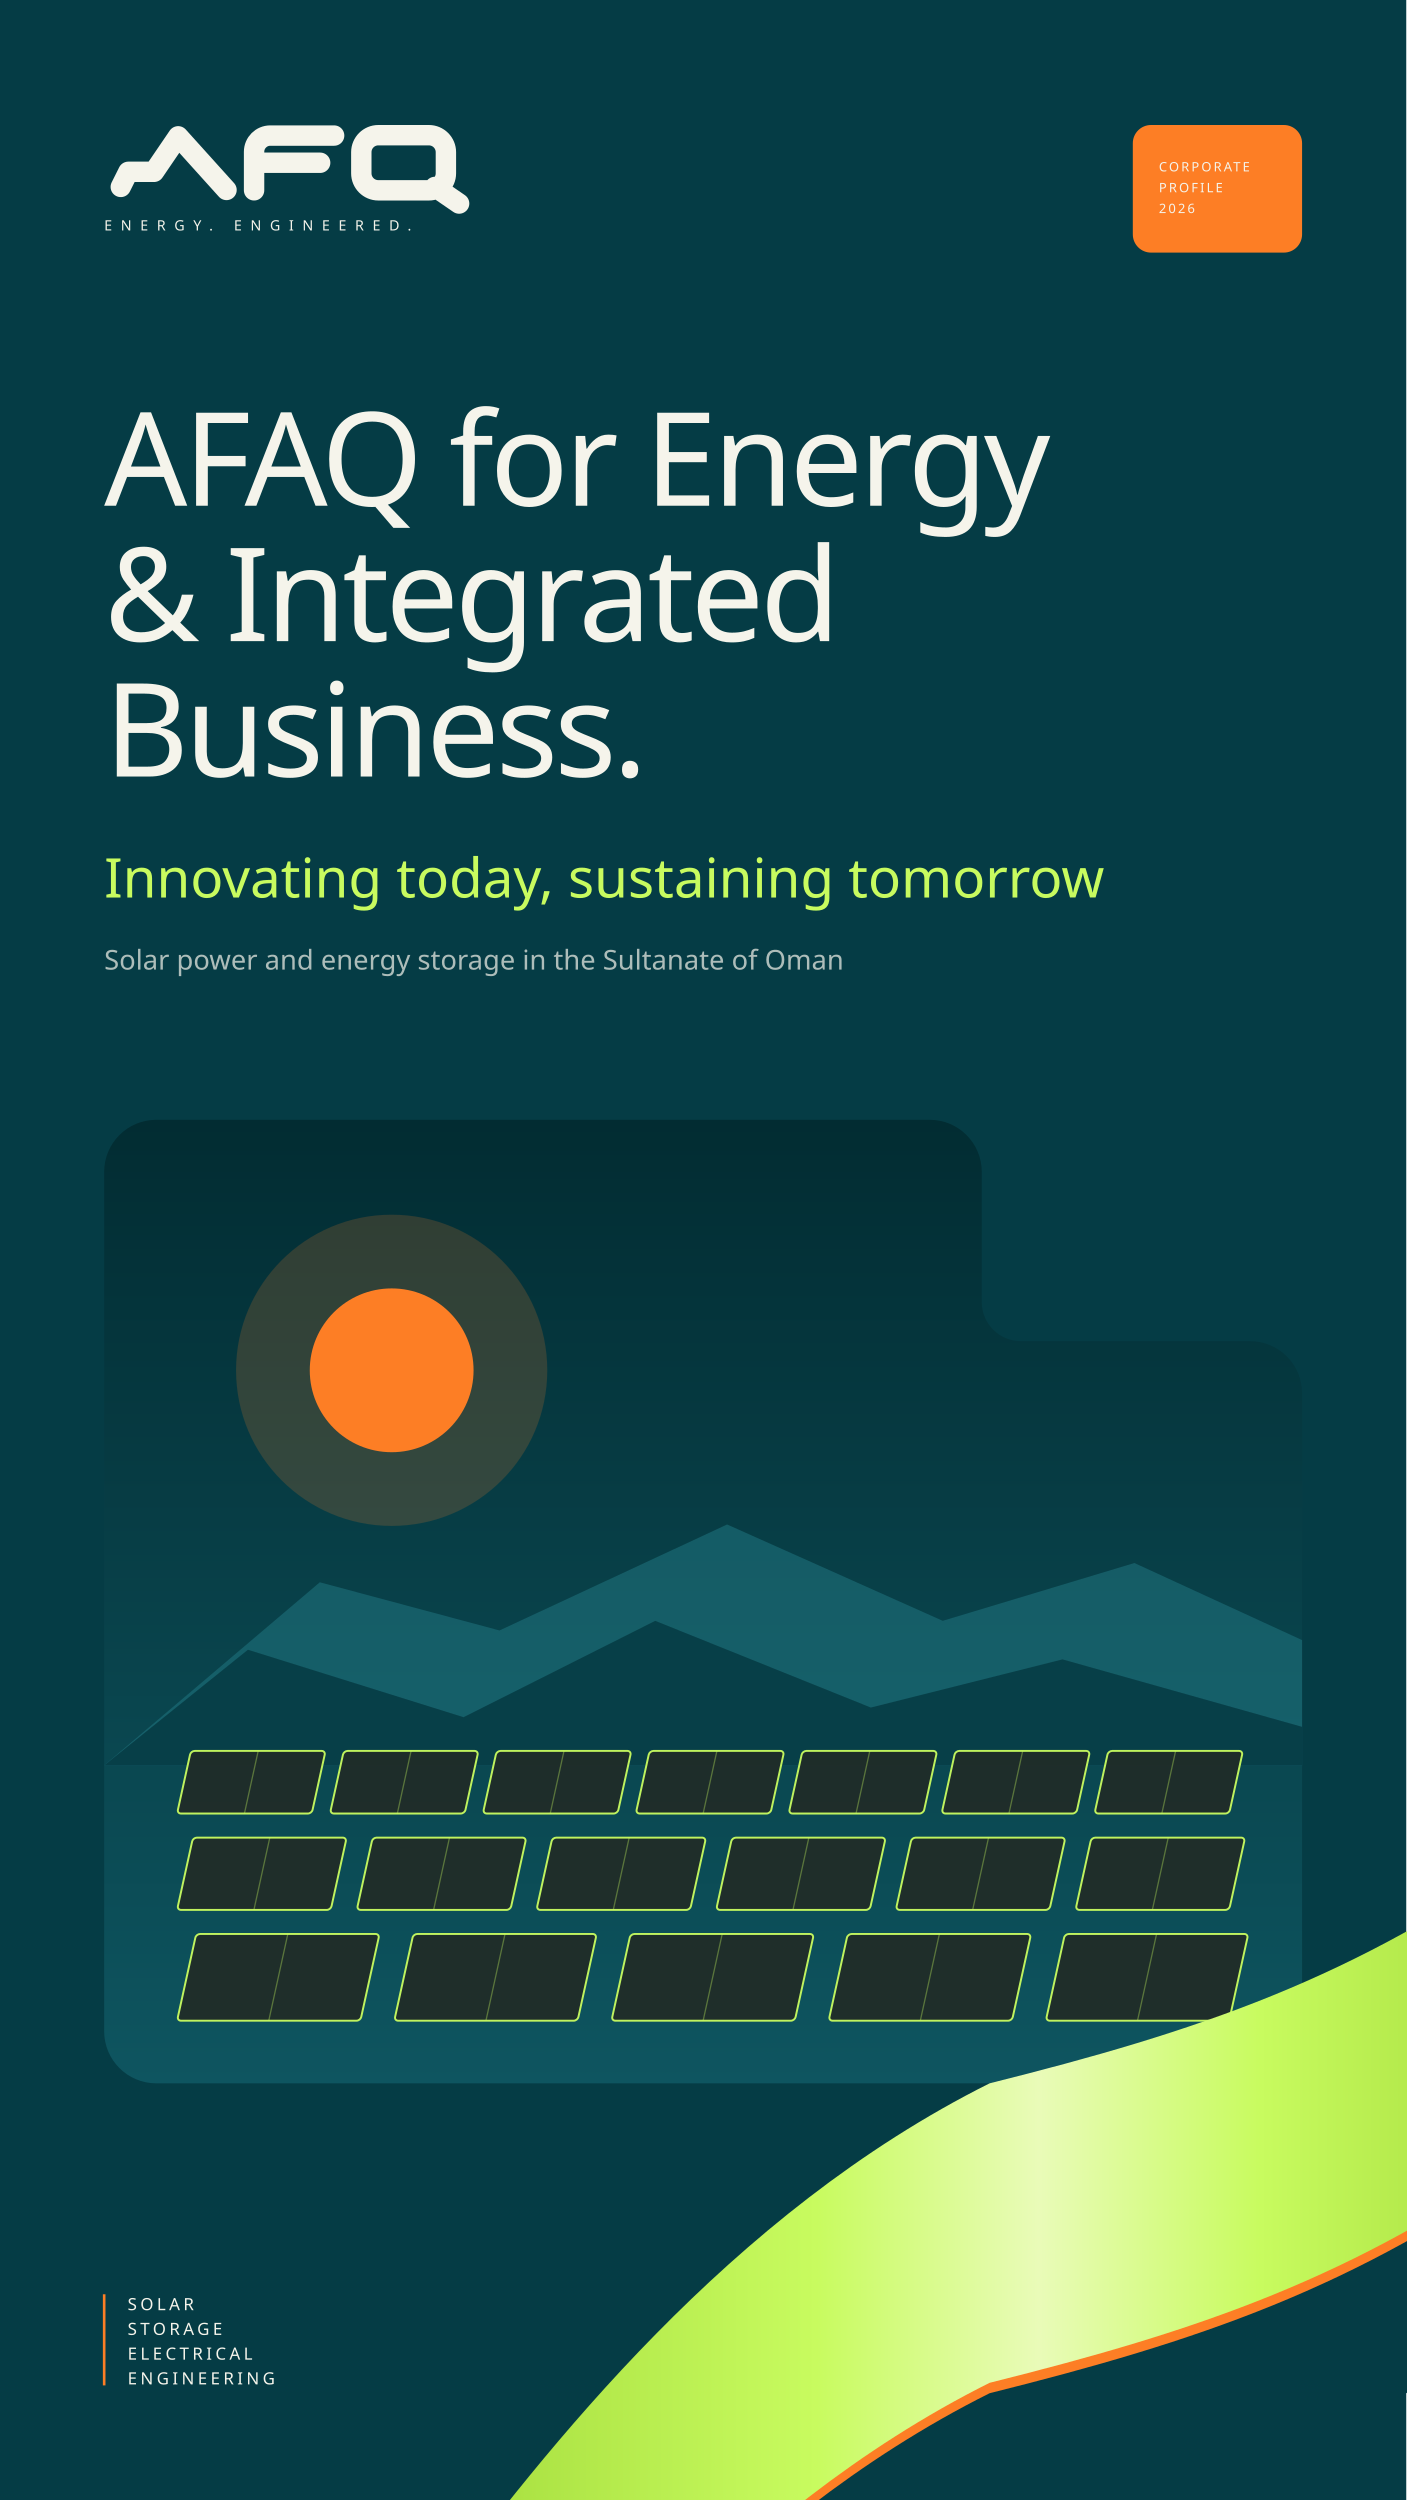
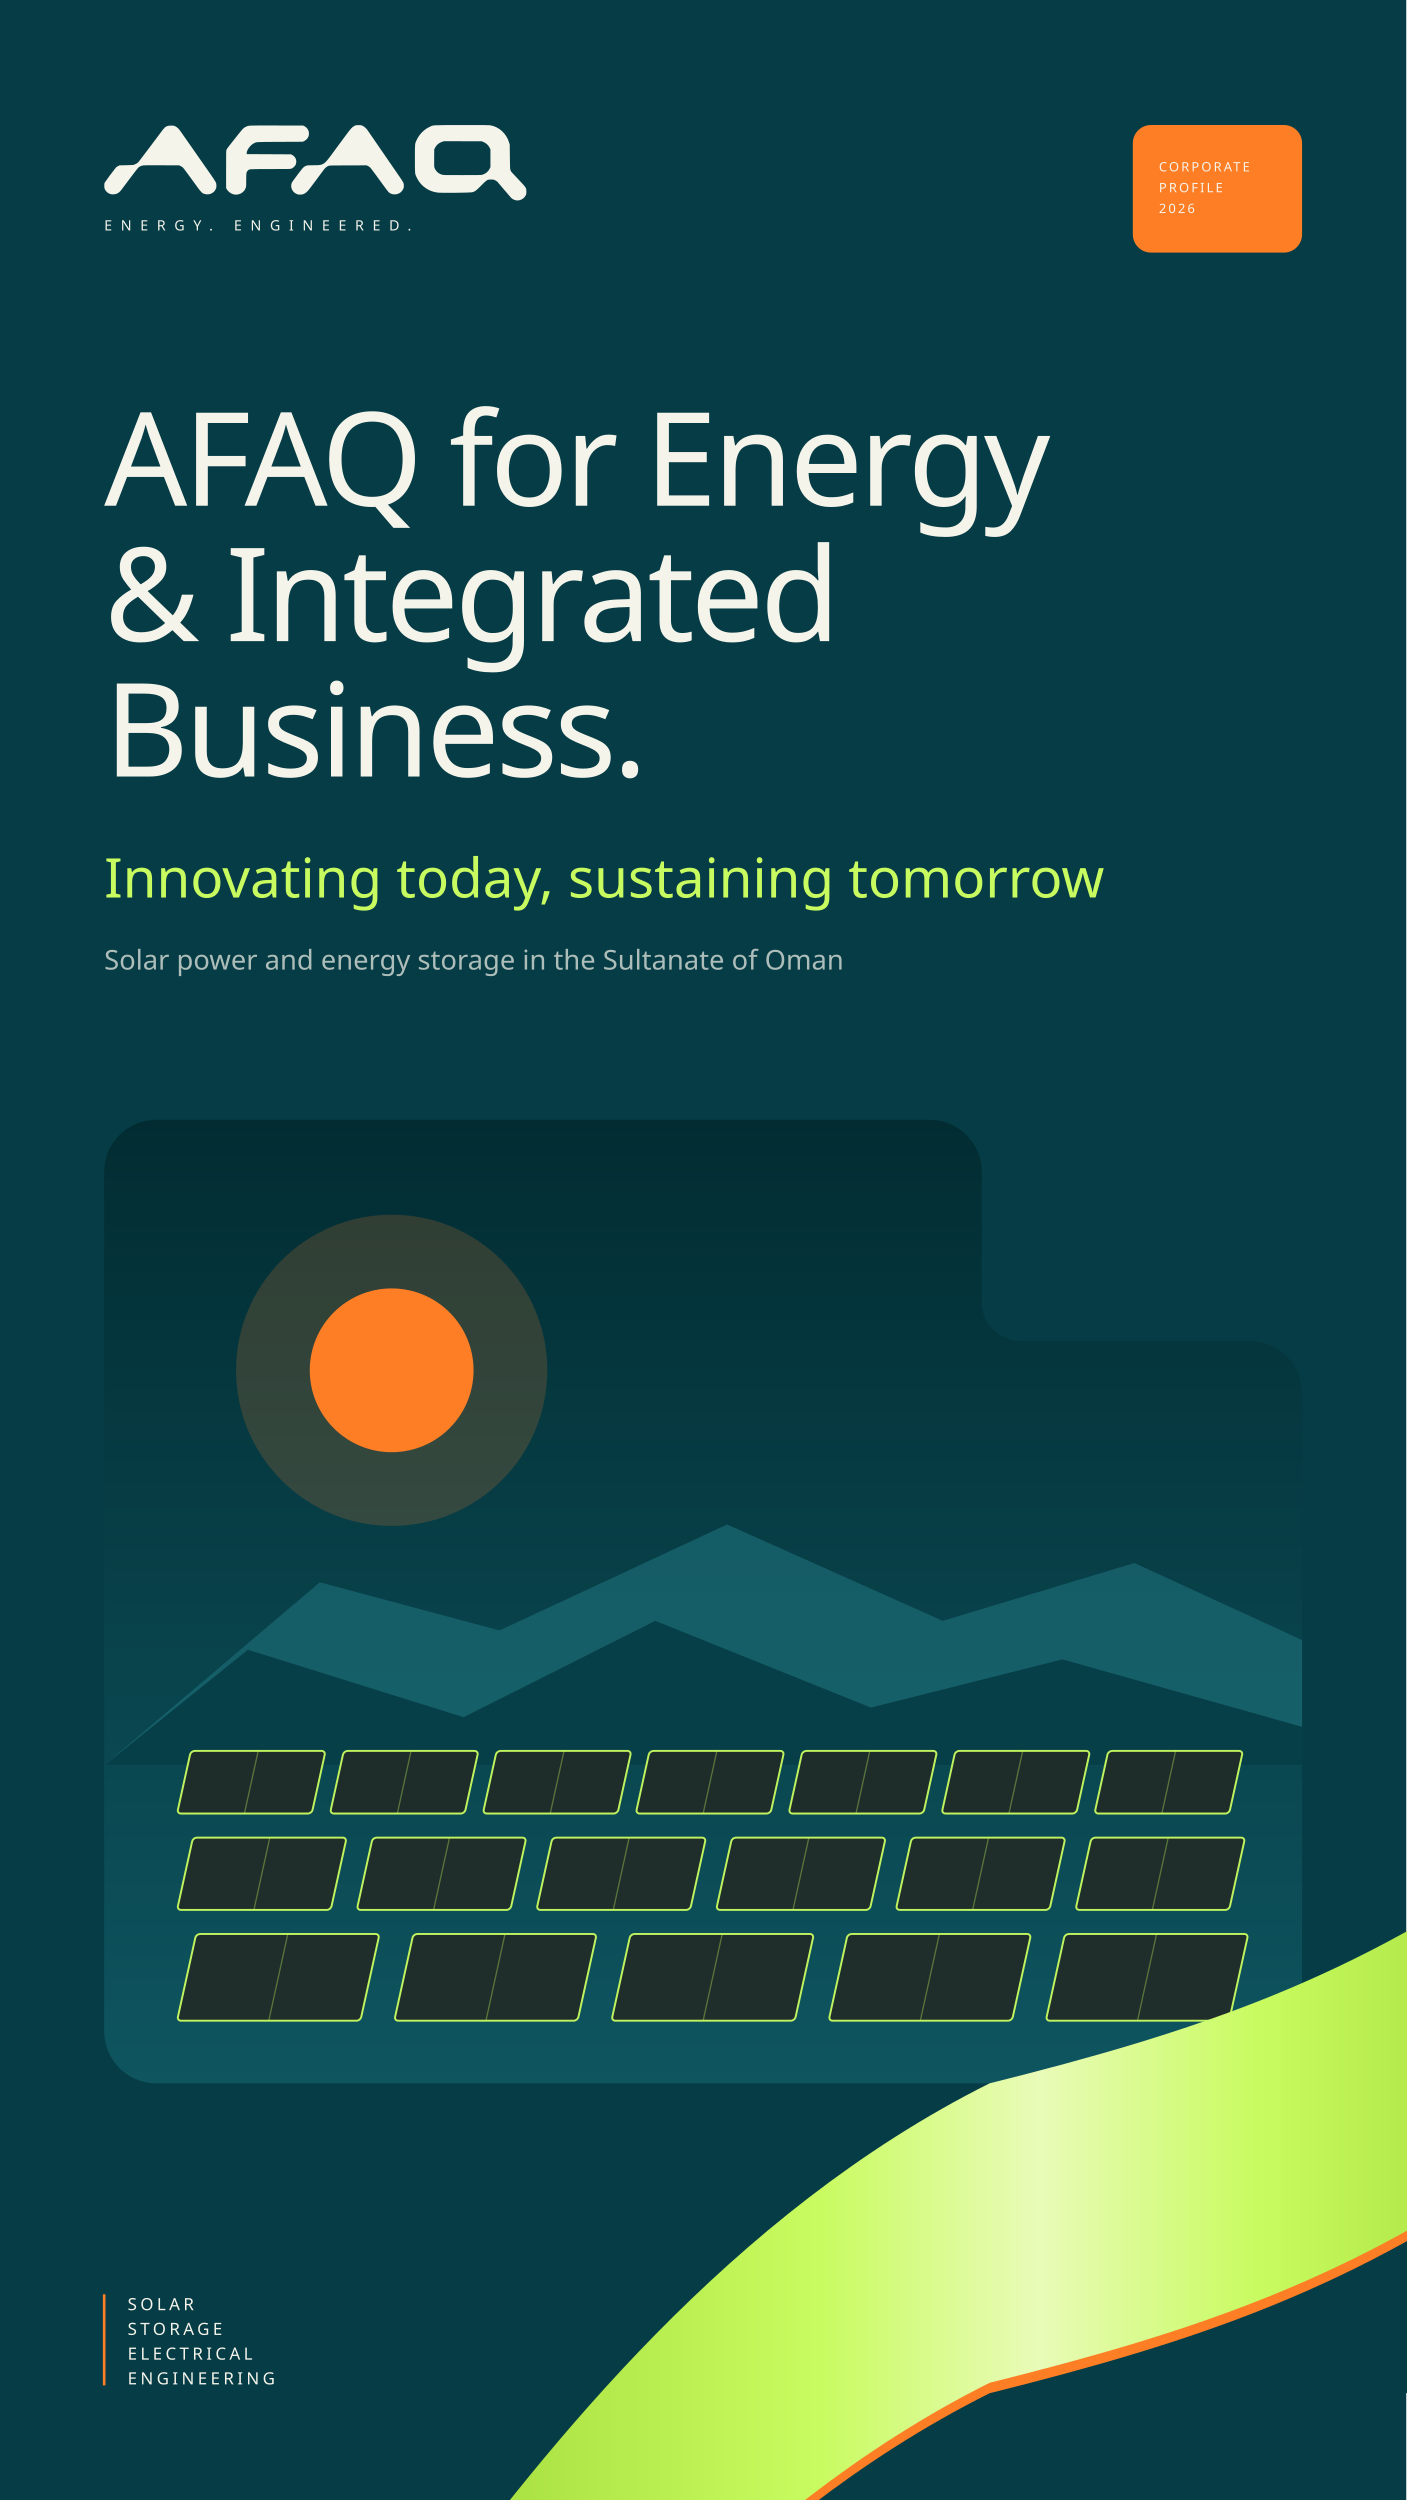
<svg xmlns="http://www.w3.org/2000/svg" width="1080" height="1920" viewBox="0 0 1080 1920">
  <defs>
    <linearGradient id="grad-1" gradientUnits="userSpaceOnUse" x1="0" y1="860" x2="0" y2="1600">
      <stop offset="0" stop-color="#022C32" stop-opacity="1" />
      <stop offset="1" stop-color="#0E5560" stop-opacity="1" />
    </linearGradient>
    <linearGradient id="grad-2" gradientUnits="userSpaceOnUse" x1="330" y1="0" x2="1180" y2="0">
      <stop offset="0" stop-color="#A4DC3C" stop-opacity="1" />
      <stop offset="0.35" stop-color="#C8FB5F" stop-opacity="1" />
      <stop offset="0.55" stop-color="#E9FBB8" stop-opacity="1" />
      <stop offset="0.75" stop-color="#C8FB5F" stop-opacity="1" />
      <stop offset="1" stop-color="#A4DC3C" stop-opacity="1" />
    </linearGradient>
  </defs>
  <rect id="Background" x="0" y="0" width="1080" height="1920" fill="#053C45" />
  <g id="Logo-Lockup">
-     <g id="Wordmark-AFQ">
-       <path id="Letter-A" d="M 92.76 143.56 L 98.56 131.96 L 118.28 131.96 L 136.84 104.7 L 173.96 145.88" fill="none" stroke="#F5F4EB" stroke-width="15.66" stroke-linecap="round" stroke-linejoin="round" />
-       <path id="Letter-F" d="M 195.13 146.17 L 195.13 116.59 C 195.13 109.69 200.7 104.12 207.6 104.12 L 256.61 104.12 M 195.13 125 L 245.88 125" fill="none" stroke="#F5F4EB" stroke-width="15.66" stroke-linecap="round" stroke-linejoin="round" />
-       <path id="Letter-Q" d="M 277.49 116.88 C 277.49 109.67 283.33 103.83 290.54 103.83 L 329.4 103.83 C 336.61 103.83 342.45 109.67 342.45 116.88 L 342.45 133.12 C 342.45 140.33 336.61 146.17 329.4 146.17 L 290.54 146.17 C 283.33 146.17 277.49 140.33 277.49 133.12 Z M 334.04 143.56 L 352.6 156.32" fill="none" stroke="#F5F4EB" stroke-width="15.66" stroke-linecap="round" stroke-linejoin="round" />
+     <g id="Wordmark-AFAQ">
+       <path id="Letters-AFAQ" d="M 396.2 153.82 C 394.97 153.62 393.59 152.91 392.59 151.98 C 392.1 151.53 389.6 148.63 387.04 145.54 C 384.48 142.46 382.14 139.71 381.85 139.44 C 381.55 139.18 380.8 138.71 380.18 138.41 C 379.13 137.89 378.95 137.86 377.16 137.87 C 374.22 137.87 374.02 137.99 369.48 142.58 C 365.51 146.6 364.86 147.07 362.54 147.68 C 361.25 148.02 339.83 148.26 336.83 147.98 C 333.06 147.61 330.1 146.59 327.11 144.6 C 324.08 142.58 321.8 139.98 320.2 136.67 C 318.57 133.32 318.65 134.02 318.65 121.89 C 318.65 109.93 318.6 110.45 320.01 107.47 C 322.05 103.17 325.55 99.57 329.69 97.55 C 332.92 95.98 330.82 96.11 354.03 96.04 C 368.92 95.99 375 96.03 376.13 96.18 C 382.92 97.05 388.99 102.49 391 109.49 L 391.47 111.1 L 391.58 120.34 C 391.67 128.39 391.72 129.68 391.98 130.44 C 392.49 131.94 392 131.35 398.82 138.51 C 404.09 144.03 404.26 144.31 404.26 147.16 C 404.26 148.98 404.23 149.14 403.72 150.12 C 402.74 152 400.81 153.43 398.75 153.81 C 397.62 154.02 397.38 154.02 396.2 153.82 Z M 179.3 149.25 C 177.2 148.68 175.14 147.11 174.15 145.33 L 173.65 144.42 L 173.65 130.09 C 173.65 116.33 173.66 115.72 173.98 114.98 C 174.36 114.09 174.8 113.5 178.9 108.34 C 187.14 97.96 186.67 98.48 188.66 97.47 C 191.04 96.28 189.76 96.33 212.41 96.38 L 232.85 96.43 L 233.7 96.86 C 235.04 97.55 235.97 98.48 236.64 99.83 C 237.2 100.94 237.26 101.19 237.26 102.48 C 237.26 103.54 237.16 104.17 236.88 104.9 C 236.35 106.28 234.99 107.72 233.59 108.36 L 232.51 108.86 L 214.9 108.95 C 195.39 109.05 197.1 108.94 194.74 110.19 C 192.12 111.59 189.32 115.56 189.48 117.65 L 189.53 118.35 L 206.53 118.44 L 223.53 118.53 L 224.44 119.03 C 226.54 120.19 227.69 122.19 227.54 124.4 C 227.5 125.06 227.3 125.96 227.11 126.41 C 226.58 127.61 225.11 129.01 223.91 129.46 C 222.92 129.83 222.85 129.83 207.91 129.83 C 197.5 129.83 192.63 129.89 192.01 130.03 C 191.3 130.18 190.94 130.39 190.29 131.03 C 189.17 132.15 189.1 132.64 189.1 138.37 C 189.1 142.62 189.06 143.2 188.74 144.22 C 187.59 147.97 183.21 150.3 179.3 149.25 Z M 228.15 149.1 C 224.9 147.87 223.09 144.67 223.78 141.37 C 224.02 140.19 224.55 139.4 229.14 133.35 C 231.75 129.91 232.74 128.74 233.52 128.17 C 235.1 127 235.64 126.9 240.54 126.9 C 245.23 126.9 246.32 126.77 247.92 126.01 C 249.53 125.24 250.78 123.95 253.63 120.11 C 257.85 114.41 261.73 109.15 265.44 104.11 C 269.37 98.76 270.5 97.52 272.23 96.67 C 273.37 96.11 273.49 96.09 275.4 96.09 C 277.32 96.09 277.44 96.11 278.6 96.68 C 279.87 97.3 281.48 98.76 282.33 100.06 C 282.71 100.62 289.07 109.89 292.58 114.99 C 293.07 115.7 295.91 119.82 298.88 124.14 C 301.86 128.46 305.42 133.62 306.79 135.62 C 309.95 140.19 310.18 140.67 310.18 142.61 C 310.17 143.88 310.1 144.23 309.65 145.2 C 308.74 147.14 307.07 148.54 305.02 149.07 C 302.62 149.69 300.15 149.15 298.48 147.63 C 298.2 147.38 297.08 145.94 295.98 144.42 C 294.88 142.9 293.58 141.11 293.09 140.45 C 292.6 139.78 290.56 136.98 288.55 134.21 C 286.54 131.45 284.58 128.89 284.19 128.54 C 283.79 128.18 283.04 127.69 282.5 127.44 L 281.53 126.99 L 267.35 127.02 C 253.83 127.06 253.12 127.08 252.29 127.39 C 250.92 127.92 249.79 128.86 248.51 130.58 C 246.83 132.83 240.98 140.69 238.86 143.56 C 236.47 146.77 235.26 147.99 233.66 148.78 C 232.52 149.35 232.22 149.42 230.81 149.46 C 229.48 149.5 229.06 149.45 228.15 149.1 Z M 85.09 149.11 C 83.07 148.59 81.4 147.23 80.55 145.4 C 80.14 144.54 80.09 144.2 80.09 142.69 C 80.09 141.56 80.17 140.76 80.34 140.36 C 80.61 139.73 88.1 129.65 89.04 128.66 C 89.34 128.34 90.08 127.84 90.7 127.54 L 91.82 126.99 L 97 126.88 C 101.72 126.79 102.27 126.75 103.2 126.41 C 104.43 125.96 105.62 125.22 106.34 124.45 C 106.64 124.14 110.72 118.75 115.42 112.49 C 120.11 106.22 124.44 100.45 125.04 99.66 C 126.93 97.15 128.31 96.46 131.44 96.44 C 133.31 96.43 133.49 96.46 134.55 96.97 C 136.06 97.69 137.15 98.72 138.66 100.85 C 140.21 103.05 144.05 108.55 149.39 116.2 C 151.61 119.38 154.48 123.49 155.77 125.35 C 157.07 127.2 159.75 131.03 161.73 133.87 C 163.79 136.82 165.52 139.48 165.77 140.09 C 166.11 140.92 166.21 141.45 166.21 142.61 C 166.22 143.9 166.16 144.21 165.69 145.2 C 165 146.64 164.4 147.35 163.15 148.15 C 161.7 149.09 159.94 149.46 158.23 149.19 C 155.57 148.78 154.88 148.21 151.76 143.91 C 150.52 142.2 149.29 140.52 149.04 140.19 C 148.79 139.86 146.92 137.3 144.89 134.49 C 142.87 131.69 140.9 129.1 140.51 128.73 C 140.13 128.36 139.31 127.82 138.69 127.52 L 137.57 126.99 L 124.07 126.94 C 112.46 126.89 110.41 126.92 109.44 127.15 C 108.01 127.48 107.1 127.94 106.14 128.83 C 105.72 129.21 102.83 132.95 99.72 137.13 C 96.61 141.31 93.62 145.3 93.07 146 C 91.93 147.45 90.84 148.32 89.51 148.83 C 88.34 149.27 86.24 149.41 85.09 149.11 Z M 370.32 134.24 C 372.79 133.58 374.91 131.89 376 129.69 L 376.65 128.38 L 376.65 121.56 L 376.65 114.73 L 376.16 113.7 C 375.12 111.47 373.31 109.81 370.92 108.9 L 369.91 108.51 L 355.5 108.47 L 341.09 108.42 L 339.68 108.85 C 337.18 109.63 335.16 111.32 334.06 113.57 L 333.49 114.72 L 333.44 121.33 C 333.4 127.02 333.43 128.06 333.67 128.76 C 334.52 131.29 336.65 133.32 339.27 134.09 C 340.56 134.48 340.6 134.48 354.98 134.48 C 366.95 134.49 369.55 134.45 370.32 134.24 Z" fill="#F5F4EB" />
    </g>
    <text id="Tagline" x="80" y="177" font-family="Inter-Medium" font-size="11" font-weight="500" fill="#F5F4EB" letter-spacing="6.6">ENERGY. ENGINEERED.</text>
  </g>
  <g id="Profile-Tab">
    <rect id="Profile-Tab-Shape" x="870" y="96" width="130" height="98" rx="14" fill="#FD7E25" />
    <g id="Profile-Tab-Text">
      <text id="Profile-Tab-Text-line" x="890" y="131.64" font-family="Inter-Medium" font-size="10" font-weight="500" fill="#F5F4EB" letter-spacing="1.6">CORPORATE</text>
      <text id="Profile-Tab-Text-line-2" x="890" y="147.64" font-family="Inter-Medium" font-size="10" font-weight="500" fill="#F5F4EB" letter-spacing="1.6">PROFILE</text>
      <text id="Profile-Tab-Text-line-3" x="890" y="163.64" font-family="Inter-Medium" font-size="10" font-weight="500" fill="#F5F4EB" letter-spacing="1.6">2026</text>
    </g>
  </g>
  <g id="Headline">
    <text id="Headline-line" x="80" y="388.38" font-family="Inter-Light" font-size="100" font-weight="300" fill="#F5F4EB" letter-spacing="-3">AFAQ for Energy</text>
    <text id="Headline-line-2" x="80" y="492.38" font-family="Inter-Light" font-size="100" font-weight="300" fill="#F5F4EB" letter-spacing="-3">&amp; Integrated</text>
    <text id="Headline-line-3" x="80" y="596.38" font-family="Inter-Light" font-size="100" font-weight="300" fill="#F5F4EB" letter-spacing="-3">Business.</text>
  </g>
  <text id="Slogan" x="80" y="689.28" font-family="Inter-Light" font-size="42" font-weight="300" fill="#C8FB5F">Innovating today, sustaining tomorrow</text>
  <text id="Scope" x="80" y="744.64" font-family="Inter-Regular" font-size="21" font-weight="400" fill="#F5F4EB" opacity="0.7">Solar power and energy storage in the Sultanate of Oman</text>
  <g id="Photo-Hero">
    <path id="Photo-Hero__set-image-fill" d="M 80 900 C 80 877.91 97.91 860 120 860 L 714 860 C 736.09 860 754 877.91 754 900 L 754 1000 C 754 1016.57 767.43 1030 784 1030 L 960 1030 C 982.09 1030 1000 1047.91 1000 1070 L 1000 1560 C 1000 1582.09 982.09 1600 960 1600 L 120 1600 C 97.91 1600 80 1582.09 80 1560 Z" fill="url(#grad-1)" />
    <g id="Placeholder-Art--delete-after-placing-photo">
      <circle id="Sun-Glow" cx="300.8" cy="1052.4" r="119.51" fill="#FD7E25" opacity="0.18" />
      <circle id="Sun" cx="300.8" cy="1052.4" r="62.9" fill="#FD7E25" />
      <path id="Mountains-Far" d="M 80 1355.8 L 245.6 1215.2 L 383.6 1252.2 L 558.4 1170.8 L 724 1244.8 L 871.2 1200.4 L 1000 1259.6 L 1000 1355.8 Z" fill="#1F7580" opacity="0.55" />
      <path id="Mountains-Near" d="M 80 1355.8 L 190.4 1267 L 356 1318.8 L 503.2 1244.8 L 668.8 1311.4 L 816 1274.4 L 1000 1326.2 L 1000 1355.8 Z" fill="#053C45" opacity="0.9" />
      <g id="Solar-Array">
        <path id="Panel-1-1" d="M 145.94 1347.63 C 146.29 1346.01 147.93 1344.7 149.58 1344.7 L 247.01 1344.7 C 248.67 1344.7 249.72 1346.01 249.37 1347.63 L 240.07 1389.87 C 239.72 1391.49 238.09 1392.8 236.43 1392.8 L 139 1392.8 C 137.34 1392.8 136.29 1391.49 136.64 1389.87 Z" fill="#202C28" stroke="#C8FB5F" stroke-width="1.5" stroke-linecap="round" stroke-linejoin="round" opacity="0.95" />
        <path id="Panel-1-1-line" d="M 198.3 1344.7 L 187.71 1392.8" fill="none" stroke="#C8FB5F" stroke-width="1" stroke-linecap="butt" stroke-linejoin="round" opacity="0.35" />
        <path id="Panel-1-2" d="M 263.37 1347.63 C 263.72 1346.01 265.35 1344.7 267.01 1344.7 L 364.44 1344.7 C 366.1 1344.7 367.15 1346.01 366.79 1347.63 L 357.5 1389.87 C 357.15 1391.49 355.51 1392.8 353.86 1392.8 L 256.43 1392.8 C 254.77 1392.8 253.72 1391.49 254.07 1389.87 Z" fill="#202C28" stroke="#C8FB5F" stroke-width="1.5" stroke-linecap="round" stroke-linejoin="round" opacity="0.95" />
        <path id="Panel-1-2-line" d="M 315.72 1344.7 L 305.14 1392.8" fill="none" stroke="#C8FB5F" stroke-width="1" stroke-linecap="butt" stroke-linejoin="round" opacity="0.35" />
        <path id="Panel-1-3" d="M 380.79 1347.63 C 381.15 1346.01 382.78 1344.7 384.44 1344.7 L 481.87 1344.7 C 483.52 1344.7 484.58 1346.01 484.22 1347.63 L 474.93 1389.87 C 474.57 1391.49 472.94 1392.8 471.29 1392.8 L 373.86 1392.8 C 372.2 1392.8 371.15 1391.49 371.5 1389.87 Z" fill="#202C28" stroke="#C8FB5F" stroke-width="1.5" stroke-linecap="round" stroke-linejoin="round" opacity="0.95" />
        <path id="Panel-1-3-line" d="M 433.15 1344.7 L 422.57 1392.8" fill="none" stroke="#C8FB5F" stroke-width="1" stroke-linecap="butt" stroke-linejoin="round" opacity="0.35" />
        <path id="Panel-1-4" d="M 498.22 1347.63 C 498.58 1346.01 500.21 1344.7 501.87 1344.7 L 599.3 1344.7 C 600.95 1344.7 602.01 1346.01 601.65 1347.63 L 592.36 1389.87 C 592 1391.49 590.37 1392.8 588.71 1392.8 L 491.29 1392.8 C 489.63 1392.8 488.57 1391.49 488.93 1389.87 Z" fill="#202C28" stroke="#C8FB5F" stroke-width="1.5" stroke-linecap="round" stroke-linejoin="round" opacity="0.95" />
        <path id="Panel-1-4-line" d="M 550.58 1344.7 L 540 1392.8" fill="none" stroke="#C8FB5F" stroke-width="1" stroke-linecap="butt" stroke-linejoin="round" opacity="0.35" />
        <path id="Panel-1-5" d="M 615.65 1347.63 C 616.01 1346.01 617.64 1344.7 619.3 1344.7 L 716.72 1344.7 C 718.38 1344.7 719.44 1346.01 719.08 1347.63 L 709.79 1389.87 C 709.43 1391.49 707.8 1392.8 706.14 1392.8 L 608.71 1392.8 C 607.06 1392.8 606 1391.49 606.36 1389.87 Z" fill="#202C28" stroke="#C8FB5F" stroke-width="1.5" stroke-linecap="round" stroke-linejoin="round" opacity="0.95" />
        <path id="Panel-1-5-line" d="M 668.01 1344.7 L 657.43 1392.8" fill="none" stroke="#C8FB5F" stroke-width="1" stroke-linecap="butt" stroke-linejoin="round" opacity="0.35" />
        <path id="Panel-1-6" d="M 733.08 1347.63 C 733.44 1346.01 735.07 1344.7 736.72 1344.7 L 834.15 1344.7 C 835.81 1344.7 836.86 1346.01 836.51 1347.63 L 827.22 1389.87 C 826.86 1391.49 825.23 1392.8 823.57 1392.8 L 726.14 1392.8 C 724.49 1392.8 723.43 1391.49 723.79 1389.87 Z" fill="#202C28" stroke="#C8FB5F" stroke-width="1.5" stroke-linecap="round" stroke-linejoin="round" opacity="0.95" />
        <path id="Panel-1-6-line" d="M 785.44 1344.7 L 774.86 1392.8" fill="none" stroke="#C8FB5F" stroke-width="1" stroke-linecap="butt" stroke-linejoin="round" opacity="0.35" />
        <path id="Panel-1-7" d="M 850.51 1347.63 C 850.86 1346.01 852.5 1344.7 854.15 1344.7 L 951.58 1344.7 C 953.24 1344.7 954.29 1346.01 953.94 1347.63 L 944.64 1389.87 C 944.29 1391.49 942.66 1392.8 941 1392.8 L 843.57 1392.8 C 841.91 1392.8 840.86 1391.49 841.22 1389.87 Z" fill="#202C28" stroke="#C8FB5F" stroke-width="1.5" stroke-linecap="round" stroke-linejoin="round" opacity="0.95" />
        <path id="Panel-1-7-line" d="M 902.87 1344.7 L 892.29 1392.8" fill="none" stroke="#C8FB5F" stroke-width="1" stroke-linecap="butt" stroke-linejoin="round" opacity="0.35" />
        <path id="Panel-2-1" d="M 147.57 1414.23 C 147.92 1412.61 149.55 1411.3 151.21 1411.3 L 263.21 1411.3 C 264.87 1411.3 265.92 1412.61 265.57 1414.23 L 254.64 1463.87 C 254.29 1465.49 252.66 1466.8 251 1466.8 L 139 1466.8 C 137.34 1466.8 136.29 1465.49 136.64 1463.87 Z" fill="#202C28" stroke="#C8FB5F" stroke-width="1.5" stroke-linecap="round" stroke-linejoin="round" opacity="0.95" />
        <path id="Panel-2-1-line" d="M 207.21 1411.3 L 195 1466.8" fill="none" stroke="#C8FB5F" stroke-width="1" stroke-linecap="butt" stroke-linejoin="round" opacity="0.35" />
        <path id="Panel-2-2" d="M 285.57 1414.23 C 285.92 1412.61 287.55 1411.3 289.21 1411.3 L 401.21 1411.3 C 402.87 1411.3 403.92 1412.61 403.57 1414.23 L 392.64 1463.87 C 392.29 1465.49 390.66 1466.8 389 1466.8 L 277 1466.8 C 275.34 1466.8 274.29 1465.49 274.64 1463.87 Z" fill="#202C28" stroke="#C8FB5F" stroke-width="1.5" stroke-linecap="round" stroke-linejoin="round" opacity="0.95" />
        <path id="Panel-2-2-line" d="M 345.21 1411.3 L 333 1466.8" fill="none" stroke="#C8FB5F" stroke-width="1" stroke-linecap="butt" stroke-linejoin="round" opacity="0.35" />
        <path id="Panel-2-3" d="M 423.57 1414.23 C 423.92 1412.61 425.55 1411.3 427.21 1411.3 L 539.21 1411.3 C 540.87 1411.3 541.92 1412.61 541.57 1414.23 L 530.64 1463.87 C 530.29 1465.49 528.66 1466.8 527 1466.8 L 415 1466.8 C 413.34 1466.8 412.29 1465.49 412.64 1463.87 Z" fill="#202C28" stroke="#C8FB5F" stroke-width="1.5" stroke-linecap="round" stroke-linejoin="round" opacity="0.95" />
        <path id="Panel-2-3-line" d="M 483.21 1411.3 L 471 1466.8" fill="none" stroke="#C8FB5F" stroke-width="1" stroke-linecap="butt" stroke-linejoin="round" opacity="0.35" />
        <path id="Panel-2-4" d="M 561.57 1414.23 C 561.92 1412.61 563.55 1411.3 565.21 1411.3 L 677.21 1411.3 C 678.87 1411.3 679.92 1412.61 679.57 1414.23 L 668.64 1463.87 C 668.29 1465.49 666.66 1466.8 665 1466.8 L 553 1466.8 C 551.34 1466.8 550.29 1465.49 550.64 1463.87 Z" fill="#202C28" stroke="#C8FB5F" stroke-width="1.5" stroke-linecap="round" stroke-linejoin="round" opacity="0.95" />
        <path id="Panel-2-4-line" d="M 621.21 1411.3 L 609 1466.8" fill="none" stroke="#C8FB5F" stroke-width="1" stroke-linecap="butt" stroke-linejoin="round" opacity="0.35" />
        <path id="Panel-2-5" d="M 699.57 1414.23 C 699.92 1412.61 701.55 1411.3 703.21 1411.3 L 815.21 1411.3 C 816.87 1411.3 817.92 1412.61 817.57 1414.23 L 806.64 1463.87 C 806.29 1465.49 804.66 1466.8 803 1466.8 L 691 1466.8 C 689.34 1466.8 688.29 1465.49 688.64 1463.87 Z" fill="#202C28" stroke="#C8FB5F" stroke-width="1.5" stroke-linecap="round" stroke-linejoin="round" opacity="0.95" />
        <path id="Panel-2-5-line" d="M 759.21 1411.3 L 747 1466.8" fill="none" stroke="#C8FB5F" stroke-width="1" stroke-linecap="butt" stroke-linejoin="round" opacity="0.35" />
        <path id="Panel-2-6" d="M 837.57 1414.23 C 837.92 1412.61 839.55 1411.3 841.21 1411.3 L 953.21 1411.3 C 954.87 1411.3 955.92 1412.61 955.57 1414.23 L 944.64 1463.87 C 944.29 1465.49 942.66 1466.8 941 1466.8 L 829 1466.8 C 827.34 1466.8 826.29 1465.49 826.64 1463.87 Z" fill="#202C28" stroke="#C8FB5F" stroke-width="1.5" stroke-linecap="round" stroke-linejoin="round" opacity="0.95" />
        <path id="Panel-2-6-line" d="M 897.21 1411.3 L 885 1466.8" fill="none" stroke="#C8FB5F" stroke-width="1" stroke-linecap="butt" stroke-linejoin="round" opacity="0.35" />
        <path id="Panel-3-1" d="M 150.01 1488.23 C 150.36 1486.61 152 1485.3 153.65 1485.3 L 288.45 1485.3 C 290.11 1485.3 291.16 1486.61 290.81 1488.23 L 277.44 1548.97 C 277.09 1550.59 275.46 1551.9 273.8 1551.9 L 139 1551.9 C 137.34 1551.9 136.29 1550.59 136.64 1548.97 Z" fill="#202C28" stroke="#C8FB5F" stroke-width="1.5" stroke-linecap="round" stroke-linejoin="round" opacity="0.95" />
        <path id="Panel-3-1-line" d="M 221.05 1485.3 L 206.4 1551.9" fill="none" stroke="#C8FB5F" stroke-width="1" stroke-linecap="butt" stroke-linejoin="round" opacity="0.35" />
        <path id="Panel-3-2" d="M 316.81 1488.23 C 317.16 1486.61 318.8 1485.3 320.45 1485.3 L 455.25 1485.3 C 456.91 1485.3 457.96 1486.61 457.61 1488.23 L 444.24 1548.97 C 443.89 1550.59 442.26 1551.9 440.6 1551.9 L 305.8 1551.9 C 304.14 1551.9 303.09 1550.59 303.44 1548.97 Z" fill="#202C28" stroke="#C8FB5F" stroke-width="1.5" stroke-linecap="round" stroke-linejoin="round" opacity="0.95" />
        <path id="Panel-3-2-line" d="M 387.85 1485.3 L 373.2 1551.9" fill="none" stroke="#C8FB5F" stroke-width="1" stroke-linecap="butt" stroke-linejoin="round" opacity="0.35" />
        <path id="Panel-3-3" d="M 483.61 1488.23 C 483.96 1486.61 485.6 1485.3 487.25 1485.3 L 622.05 1485.3 C 623.71 1485.3 624.76 1486.61 624.41 1488.23 L 611.04 1548.97 C 610.69 1550.59 609.06 1551.9 607.4 1551.9 L 472.6 1551.9 C 470.94 1551.9 469.89 1550.59 470.24 1548.97 Z" fill="#202C28" stroke="#C8FB5F" stroke-width="1.5" stroke-linecap="round" stroke-linejoin="round" opacity="0.95" />
        <path id="Panel-3-3-line" d="M 554.65 1485.3 L 540 1551.9" fill="none" stroke="#C8FB5F" stroke-width="1" stroke-linecap="butt" stroke-linejoin="round" opacity="0.35" />
        <path id="Panel-3-4" d="M 650.41 1488.23 C 650.76 1486.61 652.4 1485.3 654.05 1485.3 L 788.85 1485.3 C 790.51 1485.3 791.56 1486.61 791.21 1488.23 L 777.84 1548.97 C 777.49 1550.59 775.86 1551.9 774.2 1551.9 L 639.4 1551.9 C 637.74 1551.9 636.69 1550.59 637.04 1548.97 Z" fill="#202C28" stroke="#C8FB5F" stroke-width="1.5" stroke-linecap="round" stroke-linejoin="round" opacity="0.95" />
        <path id="Panel-3-4-line" d="M 721.45 1485.3 L 706.8 1551.9" fill="none" stroke="#C8FB5F" stroke-width="1" stroke-linecap="butt" stroke-linejoin="round" opacity="0.35" />
        <path id="Panel-3-5" d="M 817.21 1488.23 C 817.56 1486.61 819.2 1485.3 820.85 1485.3 L 955.65 1485.3 C 957.31 1485.3 958.36 1486.61 958.01 1488.23 L 944.64 1548.97 C 944.29 1550.59 942.66 1551.9 941 1551.9 L 806.2 1551.9 C 804.54 1551.9 803.49 1550.59 803.84 1548.97 Z" fill="#202C28" stroke="#C8FB5F" stroke-width="1.5" stroke-linecap="round" stroke-linejoin="round" opacity="0.95" />
        <path id="Panel-3-5-line" d="M 888.25 1485.3 L 873.6 1551.9" fill="none" stroke="#C8FB5F" stroke-width="1" stroke-linecap="butt" stroke-linejoin="round" opacity="0.35" />
      </g>
    </g>
  </g>
  <g id="Ribbon">
    <path id="Ribbon-Teal" d="M 370 2126.5 C 460 2006.5 600 1826.5 800 1726.5 C 960 1686.5 1080 1646.5 1220 1546.5 L 1220 1753.5 C 1080 1853.5 960 1893.5 800 1933.5 C 600 2033.5 460 2213.5 370 2333.5 Z" fill="#053C45" />
    <path id="Ribbon-Orange" d="M 330 2228 C 420 2108 560 1928 760 1828 C 920 1788 1040 1748 1180 1648 L 1180 1658 C 1040 1758 920 1798 760 1838 C 560 1938 420 2118 330 2238 Z" fill="#FD7E25" />
    <path id="Ribbon-Lime" d="M 330 2000 C 420 1880 560 1700 760 1600 C 920 1560 1040 1520 1180 1420 L 1180 1650 C 1040 1750 920 1790 760 1830 C 560 1930 420 2110 330 2230 Z" fill="url(#grad-2)" />
  </g>
  <g id="Services">
    <path id="Services-Rule" d="M 80 1762 L 80 1832" fill="none" stroke="#FD7E25" stroke-width="2" stroke-linecap="butt" stroke-linejoin="round" />
    <g id="Services-List">
      <text id="Services-List-line" x="98" y="1774.23" font-family="Inter-Medium" font-size="13" font-weight="500" fill="#F5F4EB" letter-spacing="2.6">SOLAR</text>
      <text id="Services-List-line-2" x="98" y="1793.23" font-family="Inter-Medium" font-size="13" font-weight="500" fill="#F5F4EB" letter-spacing="2.6">STORAGE</text>
      <text id="Services-List-line-3" x="98" y="1812.23" font-family="Inter-Medium" font-size="13" font-weight="500" fill="#F5F4EB" letter-spacing="2.6">ELECTRICAL</text>
      <text id="Services-List-line-4" x="98" y="1831.23" font-family="Inter-Medium" font-size="13" font-weight="500" fill="#F5F4EB" letter-spacing="2.6">ENGINEERING</text>
    </g>
  </g>
</svg>
